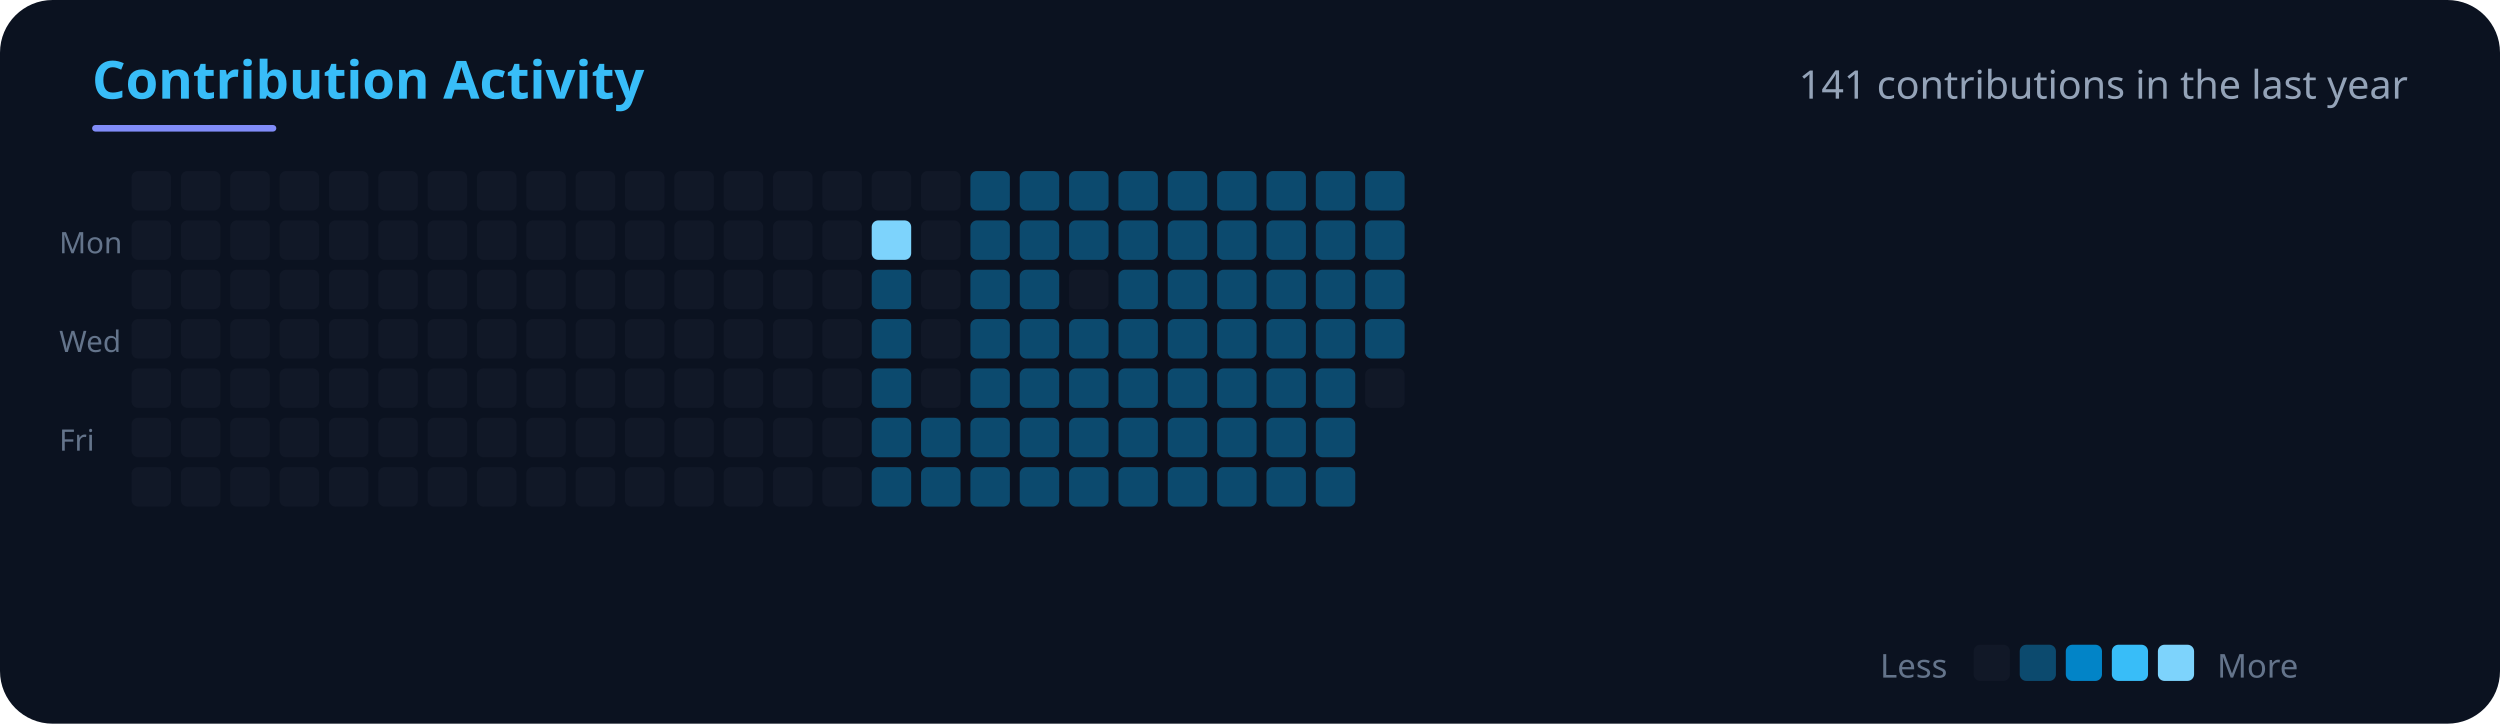
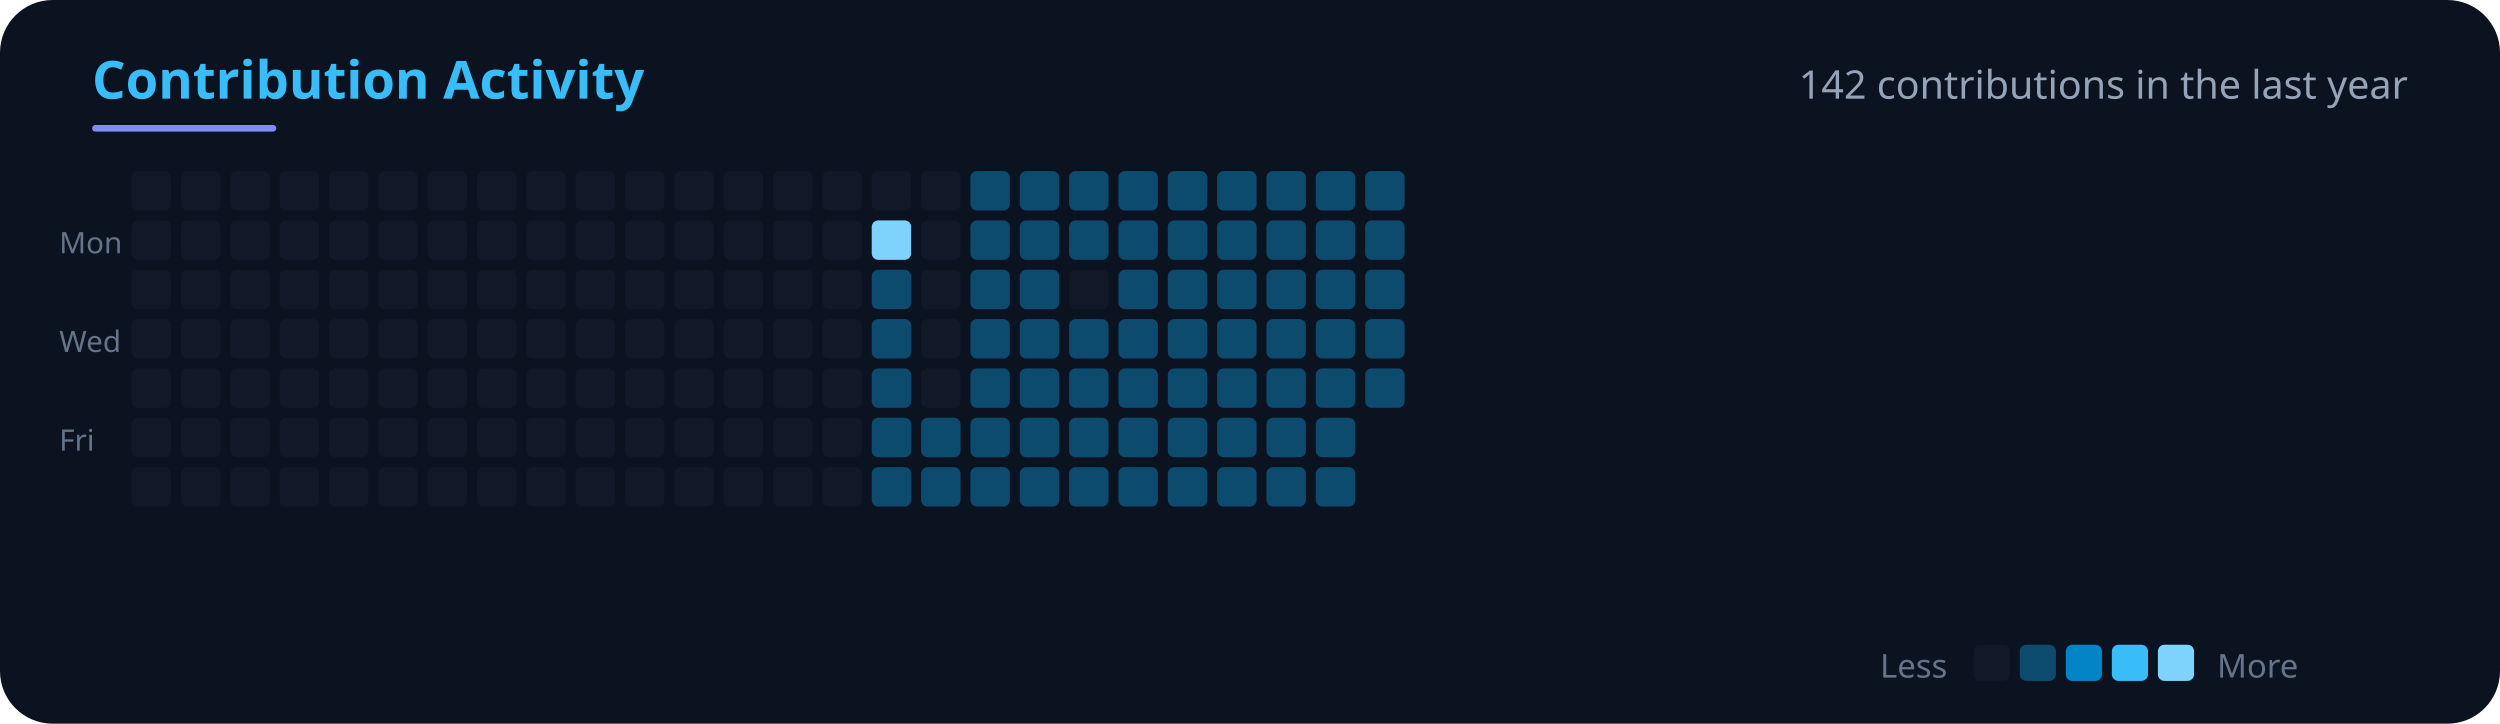
<svg xmlns="http://www.w3.org/2000/svg" width="760" height="220" viewBox="0 0 760 220" role="img">
  <rect width="100%" height="100%" rx="16" fill="#0B1220" />
  <text x="28" y="30" fill="#38BDF8" font-family="Segoe UI, Ubuntu, sans-serif" font-size="16" font-weight="700">Contribution Activity</text>
-   <text x="732" y="30" text-anchor="end" fill="#94A3B8" font-family="Segoe UI, Ubuntu, sans-serif" font-size="12">141 contributions in the last year</text>
+   <text x="732" y="30" text-anchor="end" fill="#94A3B8" font-family="Segoe UI, Ubuntu, sans-serif" font-size="12">142 contributions in the last year</text>
  <rect x="28" y="38" width="56" height="2" rx="1" fill="#818CF8" />
  <text x="18" y="77" fill="#64748B" font-family="Segoe UI, Ubuntu, sans-serif" font-size="9">Mon</text>
  <text x="18" y="107" fill="#64748B" font-family="Segoe UI, Ubuntu, sans-serif" font-size="9">Wed</text>
  <text x="18" y="137" fill="#64748B" font-family="Segoe UI, Ubuntu, sans-serif" font-size="9">Fri</text>
  <rect x="40" y="52" width="12" height="12" rx="2" fill="#111827" />
  <rect x="40" y="67" width="12" height="12" rx="2" fill="#111827" />
  <rect x="40" y="82" width="12" height="12" rx="2" fill="#111827" />
  <rect x="40" y="97" width="12" height="12" rx="2" fill="#111827" />
  <rect x="40" y="112" width="12" height="12" rx="2" fill="#111827" />
  <rect x="40" y="127" width="12" height="12" rx="2" fill="#111827" />
  <rect x="40" y="142" width="12" height="12" rx="2" fill="#111827" />
  <rect x="55" y="52" width="12" height="12" rx="2" fill="#111827" />
  <rect x="55" y="67" width="12" height="12" rx="2" fill="#111827" />
  <rect x="55" y="82" width="12" height="12" rx="2" fill="#111827" />
  <rect x="55" y="97" width="12" height="12" rx="2" fill="#111827" />
  <rect x="55" y="112" width="12" height="12" rx="2" fill="#111827" />
  <rect x="55" y="127" width="12" height="12" rx="2" fill="#111827" />
  <rect x="55" y="142" width="12" height="12" rx="2" fill="#111827" />
  <rect x="70" y="52" width="12" height="12" rx="2" fill="#111827" />
  <rect x="70" y="67" width="12" height="12" rx="2" fill="#111827" />
  <rect x="70" y="82" width="12" height="12" rx="2" fill="#111827" />
  <rect x="70" y="97" width="12" height="12" rx="2" fill="#111827" />
  <rect x="70" y="112" width="12" height="12" rx="2" fill="#111827" />
  <rect x="70" y="127" width="12" height="12" rx="2" fill="#111827" />
  <rect x="70" y="142" width="12" height="12" rx="2" fill="#111827" />
  <rect x="85" y="52" width="12" height="12" rx="2" fill="#111827" />
  <rect x="85" y="67" width="12" height="12" rx="2" fill="#111827" />
  <rect x="85" y="82" width="12" height="12" rx="2" fill="#111827" />
  <rect x="85" y="97" width="12" height="12" rx="2" fill="#111827" />
  <rect x="85" y="112" width="12" height="12" rx="2" fill="#111827" />
  <rect x="85" y="127" width="12" height="12" rx="2" fill="#111827" />
  <rect x="85" y="142" width="12" height="12" rx="2" fill="#111827" />
  <rect x="100" y="52" width="12" height="12" rx="2" fill="#111827" />
  <rect x="100" y="67" width="12" height="12" rx="2" fill="#111827" />
  <rect x="100" y="82" width="12" height="12" rx="2" fill="#111827" />
  <rect x="100" y="97" width="12" height="12" rx="2" fill="#111827" />
  <rect x="100" y="112" width="12" height="12" rx="2" fill="#111827" />
  <rect x="100" y="127" width="12" height="12" rx="2" fill="#111827" />
  <rect x="100" y="142" width="12" height="12" rx="2" fill="#111827" />
  <rect x="115" y="52" width="12" height="12" rx="2" fill="#111827" />
  <rect x="115" y="67" width="12" height="12" rx="2" fill="#111827" />
  <rect x="115" y="82" width="12" height="12" rx="2" fill="#111827" />
  <rect x="115" y="97" width="12" height="12" rx="2" fill="#111827" />
  <rect x="115" y="112" width="12" height="12" rx="2" fill="#111827" />
  <rect x="115" y="127" width="12" height="12" rx="2" fill="#111827" />
  <rect x="115" y="142" width="12" height="12" rx="2" fill="#111827" />
  <rect x="130" y="52" width="12" height="12" rx="2" fill="#111827" />
  <rect x="130" y="67" width="12" height="12" rx="2" fill="#111827" />
  <rect x="130" y="82" width="12" height="12" rx="2" fill="#111827" />
  <rect x="130" y="97" width="12" height="12" rx="2" fill="#111827" />
  <rect x="130" y="112" width="12" height="12" rx="2" fill="#111827" />
  <rect x="130" y="127" width="12" height="12" rx="2" fill="#111827" />
  <rect x="130" y="142" width="12" height="12" rx="2" fill="#111827" />
  <rect x="145" y="52" width="12" height="12" rx="2" fill="#111827" />
  <rect x="145" y="67" width="12" height="12" rx="2" fill="#111827" />
  <rect x="145" y="82" width="12" height="12" rx="2" fill="#111827" />
  <rect x="145" y="97" width="12" height="12" rx="2" fill="#111827" />
  <rect x="145" y="112" width="12" height="12" rx="2" fill="#111827" />
  <rect x="145" y="127" width="12" height="12" rx="2" fill="#111827" />
  <rect x="145" y="142" width="12" height="12" rx="2" fill="#111827" />
  <rect x="160" y="52" width="12" height="12" rx="2" fill="#111827" />
  <rect x="160" y="67" width="12" height="12" rx="2" fill="#111827" />
  <rect x="160" y="82" width="12" height="12" rx="2" fill="#111827" />
  <rect x="160" y="97" width="12" height="12" rx="2" fill="#111827" />
  <rect x="160" y="112" width="12" height="12" rx="2" fill="#111827" />
  <rect x="160" y="127" width="12" height="12" rx="2" fill="#111827" />
  <rect x="160" y="142" width="12" height="12" rx="2" fill="#111827" />
  <rect x="175" y="52" width="12" height="12" rx="2" fill="#111827" />
  <rect x="175" y="67" width="12" height="12" rx="2" fill="#111827" />
  <rect x="175" y="82" width="12" height="12" rx="2" fill="#111827" />
  <rect x="175" y="97" width="12" height="12" rx="2" fill="#111827" />
  <rect x="175" y="112" width="12" height="12" rx="2" fill="#111827" />
  <rect x="175" y="127" width="12" height="12" rx="2" fill="#111827" />
  <rect x="175" y="142" width="12" height="12" rx="2" fill="#111827" />
  <rect x="190" y="52" width="12" height="12" rx="2" fill="#111827" />
  <rect x="190" y="67" width="12" height="12" rx="2" fill="#111827" />
  <rect x="190" y="82" width="12" height="12" rx="2" fill="#111827" />
  <rect x="190" y="97" width="12" height="12" rx="2" fill="#111827" />
  <rect x="190" y="112" width="12" height="12" rx="2" fill="#111827" />
  <rect x="190" y="127" width="12" height="12" rx="2" fill="#111827" />
  <rect x="190" y="142" width="12" height="12" rx="2" fill="#111827" />
  <rect x="205" y="52" width="12" height="12" rx="2" fill="#111827" />
  <rect x="205" y="67" width="12" height="12" rx="2" fill="#111827" />
  <rect x="205" y="82" width="12" height="12" rx="2" fill="#111827" />
  <rect x="205" y="97" width="12" height="12" rx="2" fill="#111827" />
  <rect x="205" y="112" width="12" height="12" rx="2" fill="#111827" />
  <rect x="205" y="127" width="12" height="12" rx="2" fill="#111827" />
  <rect x="205" y="142" width="12" height="12" rx="2" fill="#111827" />
  <rect x="220" y="52" width="12" height="12" rx="2" fill="#111827" />
  <rect x="220" y="67" width="12" height="12" rx="2" fill="#111827" />
  <rect x="220" y="82" width="12" height="12" rx="2" fill="#111827" />
  <rect x="220" y="97" width="12" height="12" rx="2" fill="#111827" />
  <rect x="220" y="112" width="12" height="12" rx="2" fill="#111827" />
  <rect x="220" y="127" width="12" height="12" rx="2" fill="#111827" />
  <rect x="220" y="142" width="12" height="12" rx="2" fill="#111827" />
  <rect x="235" y="52" width="12" height="12" rx="2" fill="#111827" />
  <rect x="235" y="67" width="12" height="12" rx="2" fill="#111827" />
  <rect x="235" y="82" width="12" height="12" rx="2" fill="#111827" />
  <rect x="235" y="97" width="12" height="12" rx="2" fill="#111827" />
  <rect x="235" y="112" width="12" height="12" rx="2" fill="#111827" />
  <rect x="235" y="127" width="12" height="12" rx="2" fill="#111827" />
  <rect x="235" y="142" width="12" height="12" rx="2" fill="#111827" />
  <rect x="250" y="52" width="12" height="12" rx="2" fill="#111827" />
  <rect x="250" y="67" width="12" height="12" rx="2" fill="#111827" />
  <rect x="250" y="82" width="12" height="12" rx="2" fill="#111827" />
  <rect x="250" y="97" width="12" height="12" rx="2" fill="#111827" />
  <rect x="250" y="112" width="12" height="12" rx="2" fill="#111827" />
  <rect x="250" y="127" width="12" height="12" rx="2" fill="#111827" />
  <rect x="250" y="142" width="12" height="12" rx="2" fill="#111827" />
  <rect x="265" y="52" width="12" height="12" rx="2" fill="#111827" />
  <rect x="265" y="67" width="12" height="12" rx="2" fill="#7DD3FC" />
  <rect x="265" y="82" width="12" height="12" rx="2" fill="#0C4A6E" />
  <rect x="265" y="97" width="12" height="12" rx="2" fill="#0C4A6E" />
  <rect x="265" y="112" width="12" height="12" rx="2" fill="#0C4A6E" />
  <rect x="265" y="127" width="12" height="12" rx="2" fill="#0C4A6E" />
  <rect x="265" y="142" width="12" height="12" rx="2" fill="#0C4A6E" />
  <rect x="280" y="52" width="12" height="12" rx="2" fill="#111827" />
  <rect x="280" y="67" width="12" height="12" rx="2" fill="#111827" />
  <rect x="280" y="82" width="12" height="12" rx="2" fill="#111827" />
  <rect x="280" y="97" width="12" height="12" rx="2" fill="#111827" />
  <rect x="280" y="112" width="12" height="12" rx="2" fill="#111827" />
  <rect x="280" y="127" width="12" height="12" rx="2" fill="#0C4A6E" />
  <rect x="280" y="142" width="12" height="12" rx="2" fill="#0C4A6E" />
  <rect x="295" y="52" width="12" height="12" rx="2" fill="#0C4A6E" />
  <rect x="295" y="67" width="12" height="12" rx="2" fill="#0C4A6E" />
  <rect x="295" y="82" width="12" height="12" rx="2" fill="#0C4A6E" />
  <rect x="295" y="97" width="12" height="12" rx="2" fill="#0C4A6E" />
  <rect x="295" y="112" width="12" height="12" rx="2" fill="#0C4A6E" />
  <rect x="295" y="127" width="12" height="12" rx="2" fill="#0C4A6E" />
  <rect x="295" y="142" width="12" height="12" rx="2" fill="#0C4A6E" />
  <rect x="310" y="52" width="12" height="12" rx="2" fill="#0C4A6E" />
  <rect x="310" y="67" width="12" height="12" rx="2" fill="#0C4A6E" />
  <rect x="310" y="82" width="12" height="12" rx="2" fill="#0C4A6E" />
  <rect x="310" y="97" width="12" height="12" rx="2" fill="#0C4A6E" />
  <rect x="310" y="112" width="12" height="12" rx="2" fill="#0C4A6E" />
  <rect x="310" y="127" width="12" height="12" rx="2" fill="#0C4A6E" />
  <rect x="310" y="142" width="12" height="12" rx="2" fill="#0C4A6E" />
  <rect x="325" y="52" width="12" height="12" rx="2" fill="#0C4A6E" />
  <rect x="325" y="67" width="12" height="12" rx="2" fill="#0C4A6E" />
  <rect x="325" y="82" width="12" height="12" rx="2" fill="#111827" />
  <rect x="325" y="97" width="12" height="12" rx="2" fill="#0C4A6E" />
  <rect x="325" y="112" width="12" height="12" rx="2" fill="#0C4A6E" />
  <rect x="325" y="127" width="12" height="12" rx="2" fill="#0C4A6E" />
  <rect x="325" y="142" width="12" height="12" rx="2" fill="#0C4A6E" />
  <rect x="340" y="52" width="12" height="12" rx="2" fill="#0C4A6E" />
  <rect x="340" y="67" width="12" height="12" rx="2" fill="#0C4A6E" />
  <rect x="340" y="82" width="12" height="12" rx="2" fill="#0C4A6E" />
  <rect x="340" y="97" width="12" height="12" rx="2" fill="#0C4A6E" />
  <rect x="340" y="112" width="12" height="12" rx="2" fill="#0C4A6E" />
  <rect x="340" y="127" width="12" height="12" rx="2" fill="#0C4A6E" />
  <rect x="340" y="142" width="12" height="12" rx="2" fill="#0C4A6E" />
  <rect x="355" y="52" width="12" height="12" rx="2" fill="#0C4A6E" />
  <rect x="355" y="67" width="12" height="12" rx="2" fill="#0C4A6E" />
  <rect x="355" y="82" width="12" height="12" rx="2" fill="#0C4A6E" />
  <rect x="355" y="97" width="12" height="12" rx="2" fill="#0C4A6E" />
  <rect x="355" y="112" width="12" height="12" rx="2" fill="#0C4A6E" />
  <rect x="355" y="127" width="12" height="12" rx="2" fill="#0C4A6E" />
  <rect x="355" y="142" width="12" height="12" rx="2" fill="#0C4A6E" />
  <rect x="370" y="52" width="12" height="12" rx="2" fill="#0C4A6E" />
  <rect x="370" y="67" width="12" height="12" rx="2" fill="#0C4A6E" />
  <rect x="370" y="82" width="12" height="12" rx="2" fill="#0C4A6E" />
  <rect x="370" y="97" width="12" height="12" rx="2" fill="#0C4A6E" />
  <rect x="370" y="112" width="12" height="12" rx="2" fill="#0C4A6E" />
  <rect x="370" y="127" width="12" height="12" rx="2" fill="#0C4A6E" />
  <rect x="370" y="142" width="12" height="12" rx="2" fill="#0C4A6E" />
  <rect x="385" y="52" width="12" height="12" rx="2" fill="#0C4A6E" />
  <rect x="385" y="67" width="12" height="12" rx="2" fill="#0C4A6E" />
  <rect x="385" y="82" width="12" height="12" rx="2" fill="#0C4A6E" />
  <rect x="385" y="97" width="12" height="12" rx="2" fill="#0C4A6E" />
  <rect x="385" y="112" width="12" height="12" rx="2" fill="#0C4A6E" />
  <rect x="385" y="127" width="12" height="12" rx="2" fill="#0C4A6E" />
  <rect x="385" y="142" width="12" height="12" rx="2" fill="#0C4A6E" />
  <rect x="400" y="52" width="12" height="12" rx="2" fill="#0C4A6E" />
  <rect x="400" y="67" width="12" height="12" rx="2" fill="#0C4A6E" />
  <rect x="400" y="82" width="12" height="12" rx="2" fill="#0C4A6E" />
  <rect x="400" y="97" width="12" height="12" rx="2" fill="#0C4A6E" />
  <rect x="400" y="112" width="12" height="12" rx="2" fill="#0C4A6E" />
  <rect x="400" y="127" width="12" height="12" rx="2" fill="#0C4A6E" />
  <rect x="400" y="142" width="12" height="12" rx="2" fill="#0C4A6E" />
  <rect x="415" y="52" width="12" height="12" rx="2" fill="#0C4A6E" />
  <rect x="415" y="67" width="12" height="12" rx="2" fill="#0C4A6E" />
  <rect x="415" y="82" width="12" height="12" rx="2" fill="#0C4A6E" />
  <rect x="415" y="97" width="12" height="12" rx="2" fill="#0C4A6E" />
-   <rect x="415" y="112" width="12" height="12" rx="2" fill="#111827" />
+   <rect x="415" y="112" width="12" height="12" rx="2" fill="#0C4A6E" />
  <text x="592" y="206" text-anchor="end" fill="#64748B" font-size="10" font-family="Segoe UI, Ubuntu, sans-serif">Less</text>
  <rect x="600" y="196" width="11" height="11" rx="2" fill="#111827" />
  <rect x="614" y="196" width="11" height="11" rx="2" fill="#0C4A6E" />
  <rect x="628" y="196" width="11" height="11" rx="2" fill="#0284C7" />
  <rect x="642" y="196" width="11" height="11" rx="2" fill="#38BDF8" />
  <rect x="656" y="196" width="11" height="11" rx="2" fill="#7DD3FC" />
  <text x="674" y="206" fill="#64748B" font-size="10" font-family="Segoe UI, Ubuntu, sans-serif">More</text>
</svg>
